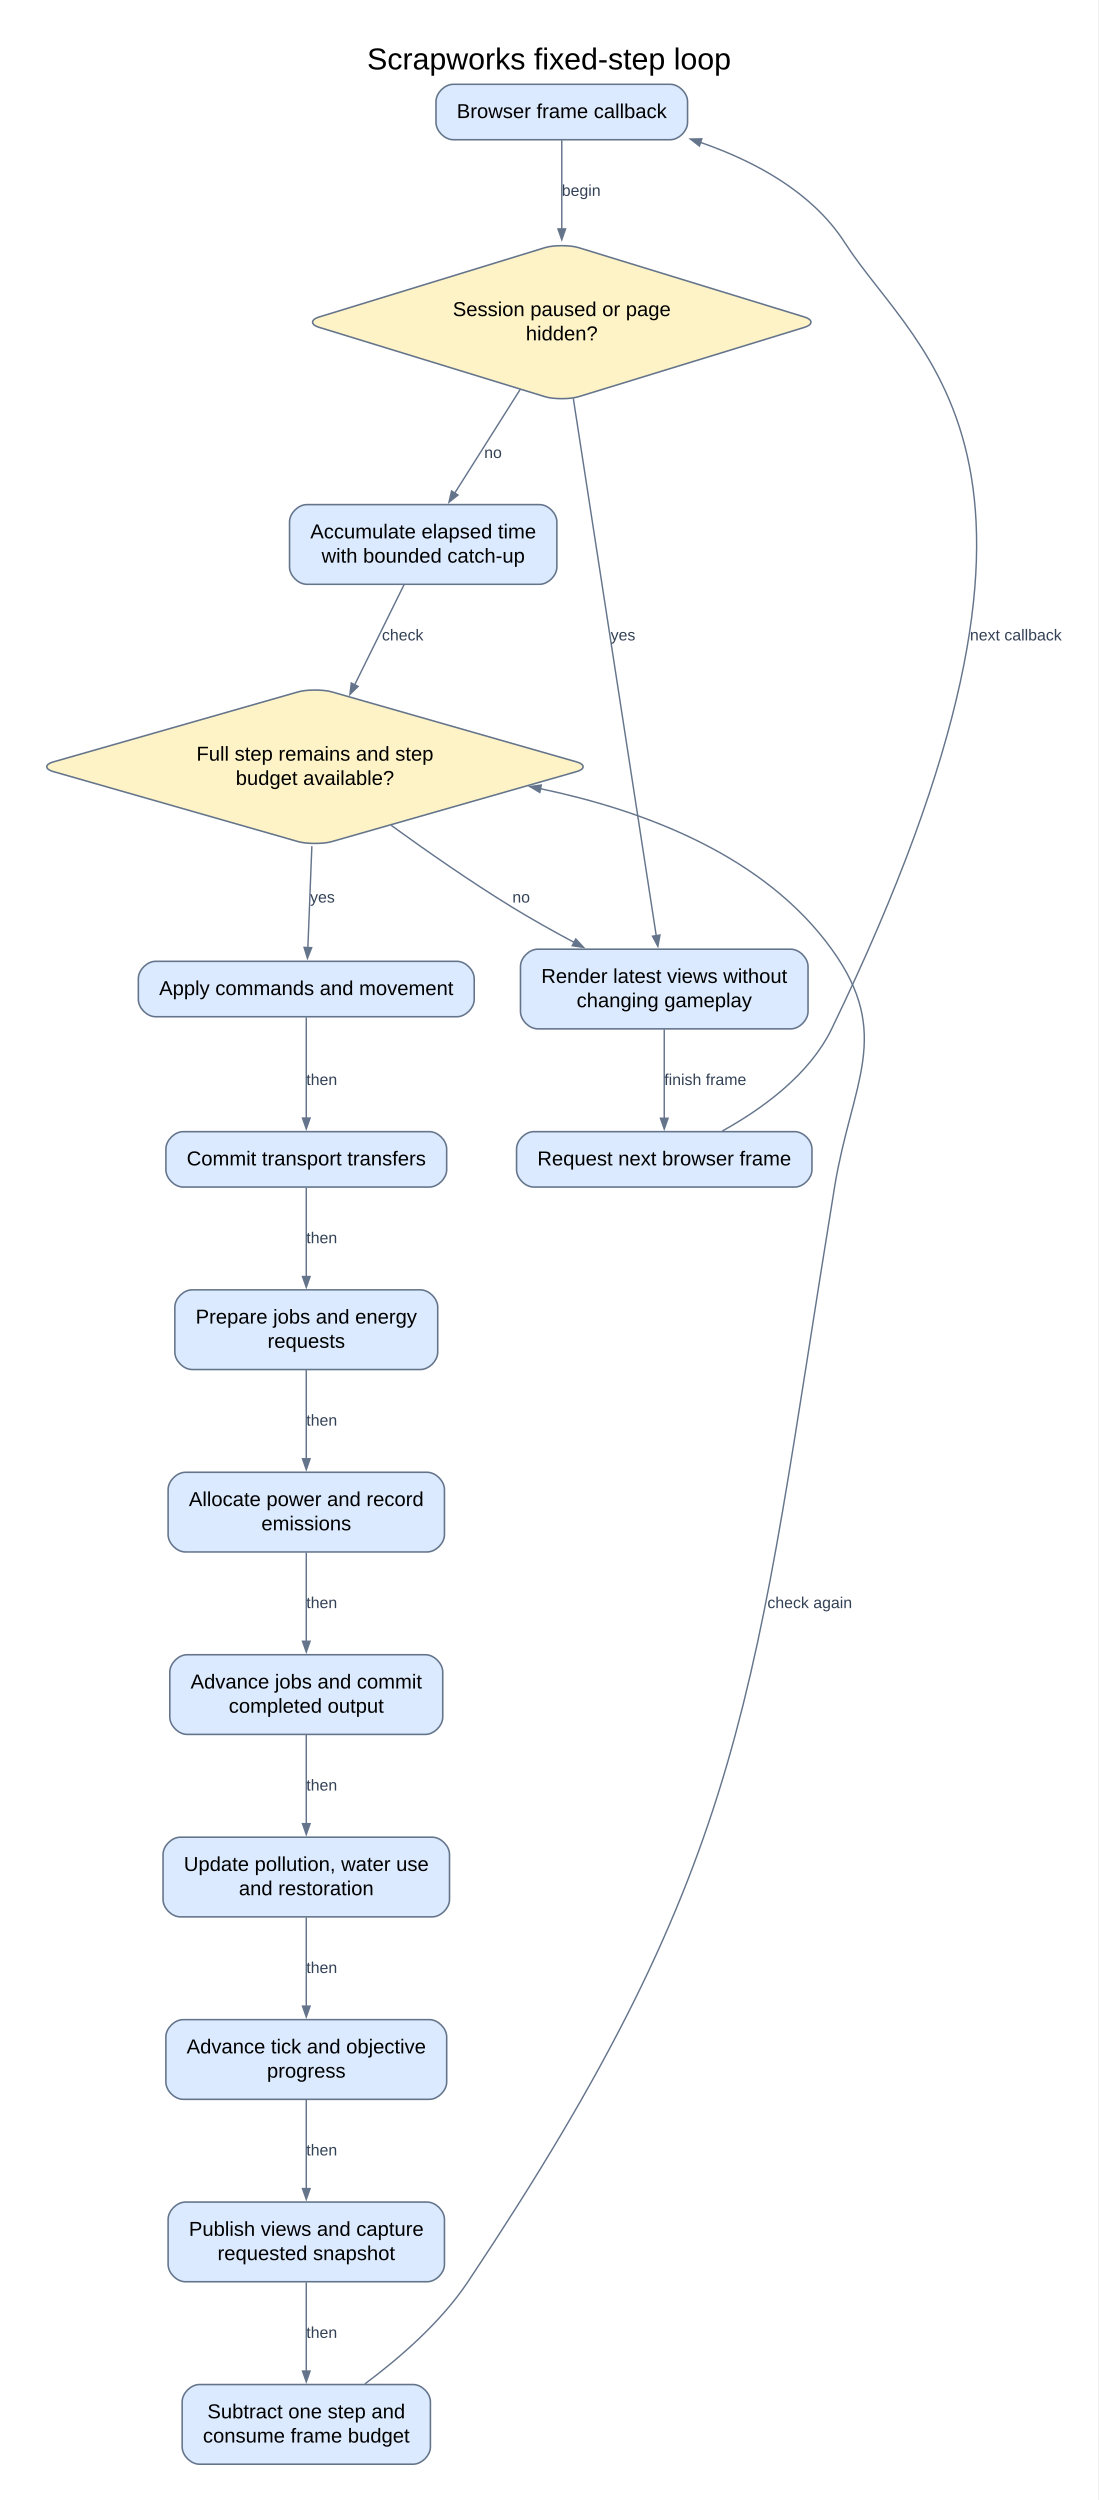
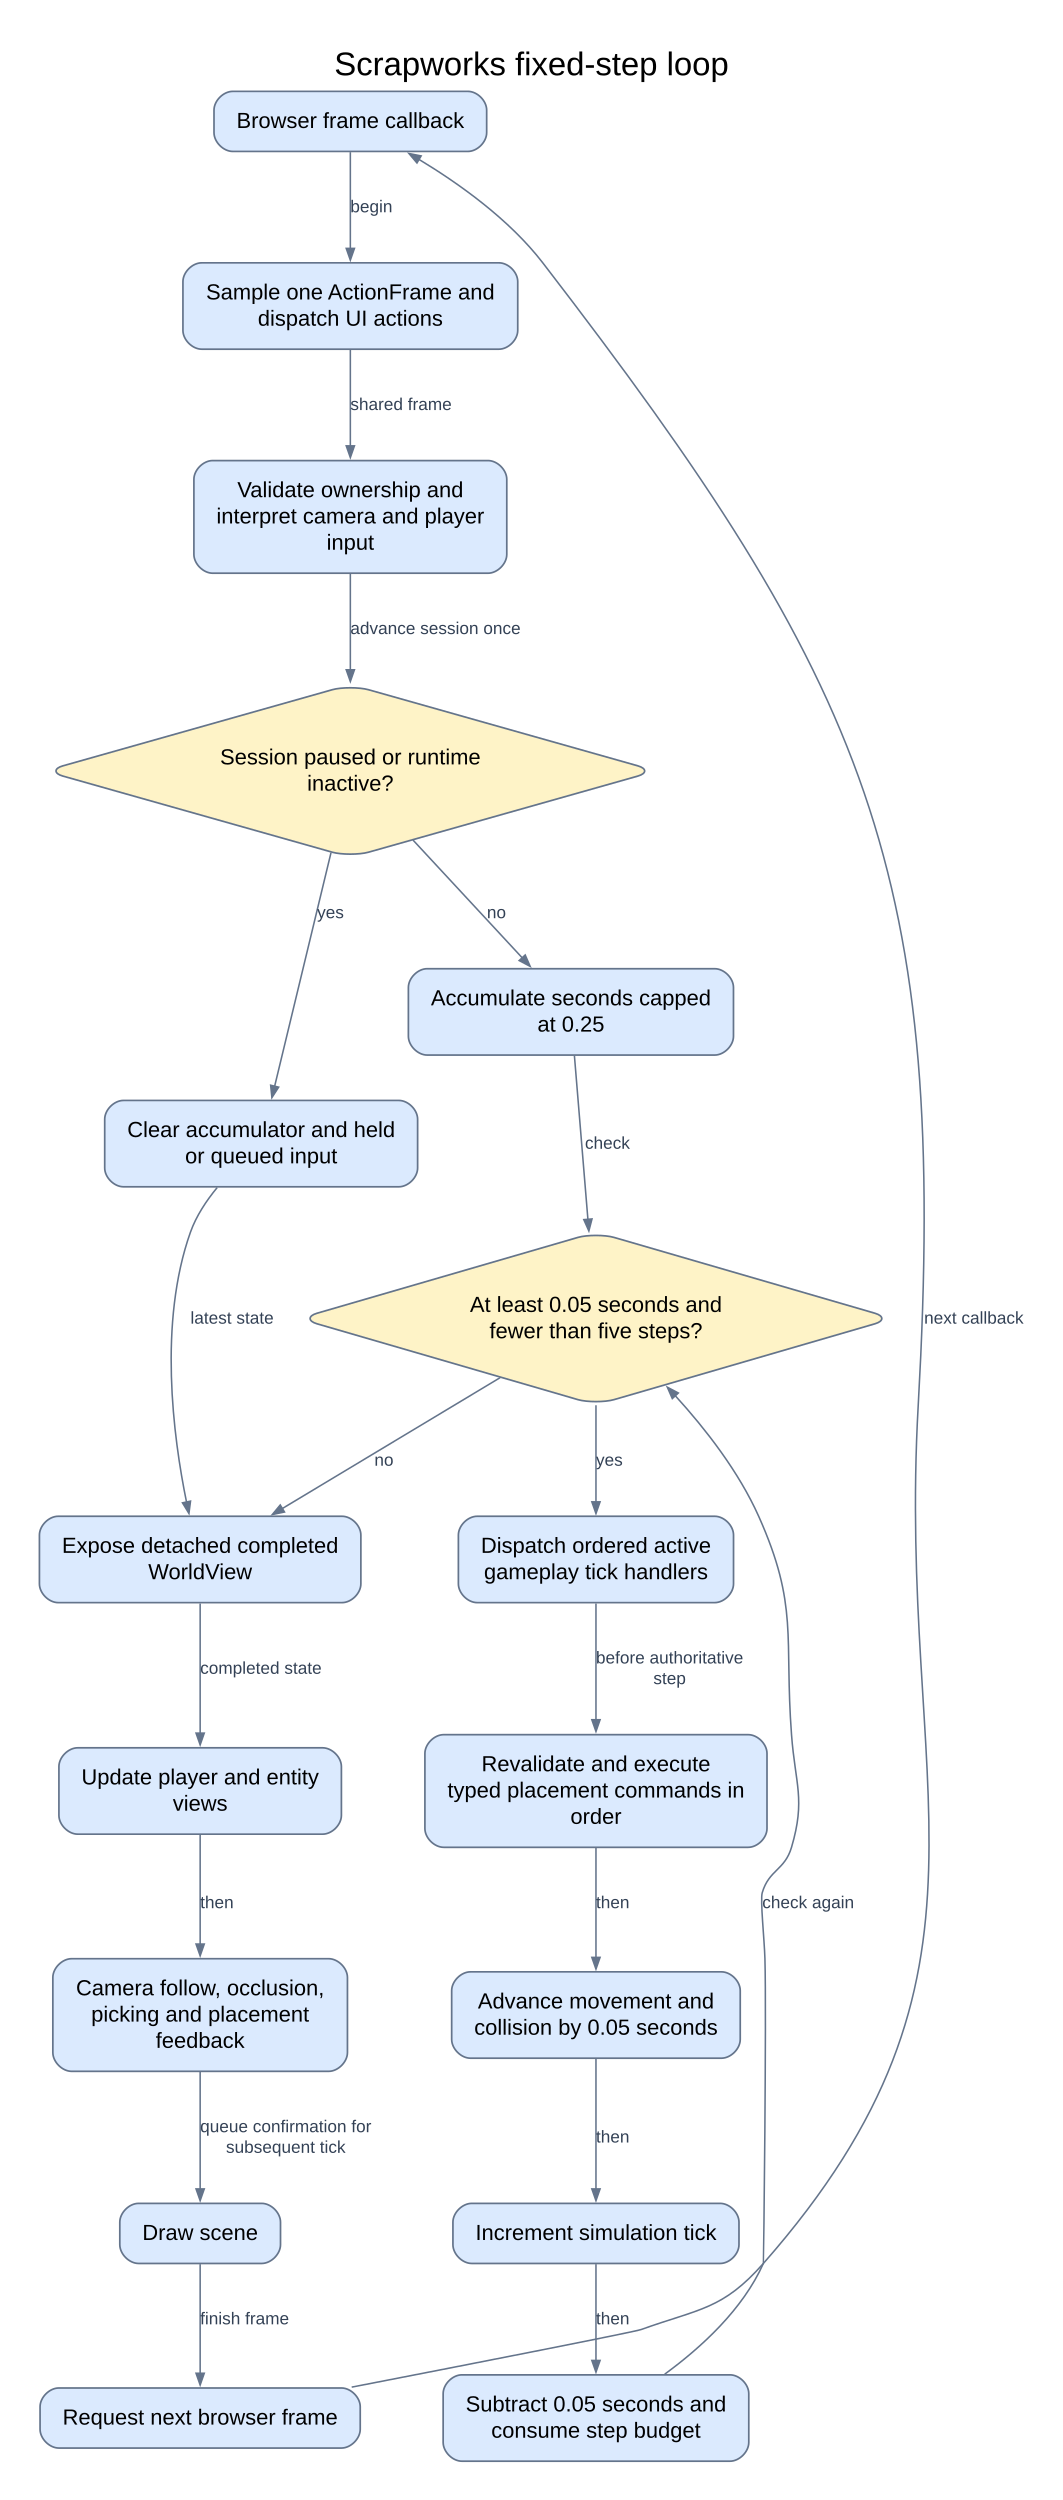
- <svg xmlns="http://www.w3.org/2000/svg" width="761pt" height="1732pt" viewBox="0.00 0.00 761.00 1732.00">
-   <g id="graph0" class="graph" transform="scale(1 1) rotate(0) translate(25.2 1707.2)">
-     <polygon fill="white" stroke="none" points="-25.2,25.2 -25.2,-1707.2 735.55,-1707.2 735.55,25.2 -25.2,25.2" />
-     <text xml:space="preserve" text-anchor="middle" x="355.18" y="-1659.1" font-family="Arial,sans-serif" font-size="21.00">Scrapworks fixed-step loop</text>
+ <svg xmlns="http://www.w3.org/2000/svg" width="679pt" height="1598pt" viewBox="0.00 0.00 679.00 1598.00">
+   <g id="graph0" class="graph" transform="scale(1 1) rotate(0) translate(25.2 1573.2)">
+     <polygon fill="white" stroke="none" points="-25.2,25.2 -25.2,-1573.2 654.27,-1573.2 654.27,25.2 -25.2,25.2" />
+     <text xml:space="preserve" text-anchor="middle" x="314.54" y="-1525.1" font-family="Arial,sans-serif" font-size="21.00">Scrapworks fixed-step loop</text>
    <g id="node1" class="node">
-       <path fill="#dbeafe" stroke="#64748b" stroke-width="1.1" d="M439.14,-1648.8C439.14,-1648.8 288.85,-1648.8 288.85,-1648.8 282.85,-1648.8 276.85,-1642.8 276.85,-1636.8 276.85,-1636.8 276.85,-1622.4 276.85,-1622.4 276.85,-1616.4 282.85,-1610.4 288.85,-1610.4 288.85,-1610.4 439.14,-1610.4 439.14,-1610.4 445.14,-1610.4 451.14,-1616.4 451.14,-1622.4 451.14,-1622.4 451.14,-1636.8 451.14,-1636.8 451.14,-1642.8 445.14,-1648.8 439.14,-1648.8" />
-       <text xml:space="preserve" text-anchor="middle" x="363.99" y="-1625.4" font-family="Arial,sans-serif" font-size="14.00">Browser frame callback</text>
+       <path fill="#dbeafe" stroke="#64748b" stroke-width="1.1" d="M273.88,-1514.8C273.88,-1514.8 123.59,-1514.8 123.59,-1514.8 117.59,-1514.8 111.59,-1508.8 111.59,-1502.8 111.59,-1502.8 111.59,-1488.4 111.59,-1488.4 111.59,-1482.4 117.59,-1476.4 123.59,-1476.4 123.59,-1476.4 273.88,-1476.4 273.88,-1476.4 279.88,-1476.4 285.88,-1482.4 285.88,-1488.4 285.88,-1488.4 285.88,-1502.8 285.88,-1502.8 285.88,-1508.8 279.88,-1514.8 273.88,-1514.8" />
+       <text xml:space="preserve" text-anchor="middle" x="198.74" y="-1491.4" font-family="Arial,sans-serif" font-size="14.00">Browser frame callback</text>
    </g>
    <g id="node2" class="node">
-       <path fill="#fef3c7" stroke="#64748b" stroke-width="1.1" d="M352.52,-1535.68C352.52,-1535.68 195.66,-1487.52 195.66,-1487.52 189.93,-1485.76 189.93,-1482.24 195.66,-1480.48 195.66,-1480.48 352.52,-1432.32 352.52,-1432.32 358.26,-1430.56 369.73,-1430.56 375.46,-1432.32 375.46,-1432.32 532.32,-1480.48 532.32,-1480.48 538.06,-1482.24 538.06,-1485.76 532.32,-1487.52 532.32,-1487.52 375.46,-1535.68 375.46,-1535.68 369.73,-1537.44 358.26,-1537.44 352.52,-1535.68" />
-       <text xml:space="preserve" text-anchor="middle" x="363.99" y="-1488.2" font-family="Arial,sans-serif" font-size="14.00">Session paused or page</text>
-       <text xml:space="preserve" text-anchor="middle" x="363.99" y="-1471.4" font-family="Arial,sans-serif" font-size="14.00">hidden?</text>
+       <path fill="#dbeafe" stroke="#64748b" stroke-width="1.1" d="M293.74,-1405.2C293.74,-1405.2 103.73,-1405.2 103.73,-1405.2 97.73,-1405.2 91.73,-1399.2 91.73,-1393.2 91.73,-1393.2 91.73,-1362 91.73,-1362 91.73,-1356 97.73,-1350 103.73,-1350 103.73,-1350 293.74,-1350 293.74,-1350 299.74,-1350 305.74,-1356 305.74,-1362 305.74,-1362 305.74,-1393.2 305.74,-1393.2 305.74,-1399.2 299.74,-1405.2 293.74,-1405.2" />
+       <text xml:space="preserve" text-anchor="middle" x="198.74" y="-1381.8" font-family="Arial,sans-serif" font-size="14.00">Sample one ActionFrame and</text>
+       <text xml:space="preserve" text-anchor="middle" x="198.74" y="-1365" font-family="Arial,sans-serif" font-size="14.00">dispatch UI actions</text>
    </g>
    <g id="edge1" class="edge">
-       <path fill="none" stroke="#64748b" d="M363.99,-1610.12C363.99,-1594.41 363.99,-1570.88 363.99,-1548.46" />
-       <polygon fill="#64748b" stroke="#64748b" points="366.62,-1548.62 363.99,-1541.12 361.37,-1548.62 366.62,-1548.62" />
-       <text xml:space="preserve" text-anchor="middle" x="377.45" y="-1571.5" font-family="Arial,sans-serif" font-size="11.00" fill="#334155">begin</text>
+       <path fill="none" stroke="#64748b" d="M198.74,-1475.96C198.74,-1459.41 198.74,-1434.77 198.74,-1414.41" />
+       <polygon fill="#64748b" stroke="#64748b" points="201.36,-1414.42 198.74,-1406.92 196.11,-1414.42 201.36,-1414.42" />
+       <text xml:space="preserve" text-anchor="middle" x="212.19" y="-1437.5" font-family="Arial,sans-serif" font-size="11.00" fill="#334155">begin</text>
    </g>
    <g id="node3" class="node">
-       <path fill="#dbeafe" stroke="#64748b" stroke-width="1.1" d="M348.6,-1357.6C348.6,-1357.6 187.39,-1357.6 187.39,-1357.6 181.39,-1357.6 175.39,-1351.6 175.39,-1345.6 175.39,-1345.6 175.39,-1314.4 175.39,-1314.4 175.39,-1308.4 181.39,-1302.4 187.39,-1302.4 187.39,-1302.4 348.6,-1302.4 348.6,-1302.4 354.6,-1302.4 360.6,-1308.4 360.6,-1314.4 360.6,-1314.4 360.6,-1345.6 360.6,-1345.6 360.6,-1351.6 354.6,-1357.6 348.6,-1357.6" />
-       <text xml:space="preserve" text-anchor="middle" x="267.99" y="-1334.2" font-family="Arial,sans-serif" font-size="14.00">Accumulate elapsed time</text>
-       <text xml:space="preserve" text-anchor="middle" x="267.99" y="-1317.4" font-family="Arial,sans-serif" font-size="14.00">with bounded catch-up</text>
+       <path fill="#dbeafe" stroke="#64748b" stroke-width="1.1" d="M286.74,-1278.8C286.74,-1278.8 110.74,-1278.8 110.74,-1278.8 104.74,-1278.8 98.74,-1272.8 98.74,-1266.8 98.74,-1266.8 98.74,-1218.8 98.74,-1218.8 98.74,-1212.8 104.74,-1206.8 110.74,-1206.8 110.74,-1206.8 286.74,-1206.8 286.74,-1206.8 292.74,-1206.8 298.74,-1212.8 298.74,-1218.8 298.74,-1218.8 298.74,-1266.8 298.74,-1266.8 298.74,-1272.8 292.74,-1278.8 286.74,-1278.8" />
+       <text xml:space="preserve" text-anchor="middle" x="198.74" y="-1255.4" font-family="Arial,sans-serif" font-size="14.00">Validate ownership and</text>
+       <text xml:space="preserve" text-anchor="middle" x="198.74" y="-1238.6" font-family="Arial,sans-serif" font-size="14.00">interpret camera and player</text>
+       <text xml:space="preserve" text-anchor="middle" x="198.74" y="-1221.8" font-family="Arial,sans-serif" font-size="14.00">input</text>
+     </g>
+     <g id="edge2" class="edge">
+       <path fill="none" stroke="#64748b" d="M198.74,-1349.73C198.74,-1332.03 198.74,-1308.45 198.74,-1288.03" />
+       <polygon fill="#64748b" stroke="#64748b" points="201.36,-1288.22 198.74,-1280.72 196.11,-1288.22 201.36,-1288.22" />
+       <text xml:space="preserve" text-anchor="middle" x="231.14" y="-1311.1" font-family="Arial,sans-serif" font-size="11.00" fill="#334155">shared frame</text>
+     </g>
+     <g id="node4" class="node">
+       <path fill="#fef3c7" stroke="#64748b" stroke-width="1.1" d="M187.19,-1132.34C187.19,-1132.34 14.95,-1083.66 14.95,-1083.66 9.17,-1082.03 9.17,-1078.77 14.95,-1077.14 14.95,-1077.14 187.19,-1028.46 187.19,-1028.46 192.96,-1026.83 204.51,-1026.83 210.29,-1028.46 210.29,-1028.46 382.53,-1077.14 382.53,-1077.14 388.3,-1078.77 388.3,-1082.03 382.53,-1083.66 382.53,-1083.66 210.29,-1132.34 210.29,-1132.34 204.51,-1133.97 192.96,-1133.97 187.19,-1132.34" />
+       <text xml:space="preserve" text-anchor="middle" x="198.74" y="-1084.6" font-family="Arial,sans-serif" font-size="14.00">Session paused or runtime</text>
+       <text xml:space="preserve" text-anchor="middle" x="198.74" y="-1067.8" font-family="Arial,sans-serif" font-size="14.00">inactive?</text>
    </g>
    <g id="edge3" class="edge">
-       <path fill="none" stroke="#64748b" d="M335.19,-1437.39C320.63,-1414.34 303.25,-1386.82 289.81,-1365.55" />
-       <polygon fill="#64748b" stroke="#64748b" points="292.08,-1364.23 285.86,-1359.29 287.65,-1367.03 292.08,-1364.23" />
-       <text xml:space="preserve" text-anchor="middle" x="316.36" y="-1389.9" font-family="Arial,sans-serif" font-size="11.00" fill="#334155">no</text>
+       <path fill="none" stroke="#64748b" d="M198.74,-1206.6C198.74,-1188.52 198.74,-1165.94 198.74,-1144.95" />
+       <polygon fill="#64748b" stroke="#64748b" points="201.36,-1145.08 198.74,-1137.58 196.11,-1145.08 201.36,-1145.08" />
+       <text xml:space="preserve" text-anchor="middle" x="253.16" y="-1167.9" font-family="Arial,sans-serif" font-size="11.00" fill="#334155">advance session once</text>
+     </g>
+     <g id="node5" class="node">
+       <path fill="#dbeafe" stroke="#64748b" stroke-width="1.1" d="M229.74,-869.8C229.74,-869.8 53.73,-869.8 53.73,-869.8 47.73,-869.8 41.73,-863.8 41.73,-857.8 41.73,-857.8 41.73,-826.6 41.73,-826.6 41.73,-820.6 47.73,-814.6 53.73,-814.6 53.73,-814.6 229.74,-814.6 229.74,-814.6 235.74,-814.6 241.74,-820.6 241.74,-826.6 241.74,-826.6 241.74,-857.8 241.74,-857.8 241.74,-863.8 235.74,-869.8 229.74,-869.8" />
+       <text xml:space="preserve" text-anchor="middle" x="141.74" y="-846.4" font-family="Arial,sans-serif" font-size="14.00">Clear accumulator and held</text>
+       <text xml:space="preserve" text-anchor="middle" x="141.74" y="-829.6" font-family="Arial,sans-serif" font-size="14.00">or queued input</text>
+     </g>
+     <g id="edge4" class="edge">
+       <path fill="none" stroke="#64748b" d="M186.37,-1028.15C175.47,-982.99 159.88,-918.39 150.31,-878.7" />
+       <polygon fill="#64748b" stroke="#64748b" points="152.91,-878.29 148.6,-871.62 147.8,-879.53 152.91,-878.29" />
+       <text xml:space="preserve" text-anchor="middle" x="186.05" y="-986.3" font-family="Arial,sans-serif" font-size="11.00" fill="#334155">yes</text>
+     </g>
+     <g id="node6" class="node">
+       <path fill="#dbeafe" stroke="#64748b" stroke-width="1.1" d="M431.64,-954C431.64,-954 247.84,-954 247.84,-954 241.84,-954 235.84,-948 235.84,-942 235.84,-942 235.84,-910.8 235.84,-910.8 235.84,-904.8 241.84,-898.8 247.84,-898.8 247.84,-898.8 431.64,-898.8 431.64,-898.8 437.64,-898.8 443.64,-904.8 443.64,-910.8 443.64,-910.8 443.64,-942 443.64,-942 443.64,-948 437.64,-954 431.64,-954" />
+       <text xml:space="preserve" text-anchor="middle" x="339.74" y="-930.6" font-family="Arial,sans-serif" font-size="14.00">Accumulate seconds capped</text>
+       <text xml:space="preserve" text-anchor="middle" x="339.74" y="-913.8" font-family="Arial,sans-serif" font-size="14.00">at 0.25</text>
+     </g>
+     <g id="edge6" class="edge">
+       <path fill="none" stroke="#64748b" d="M238.77,-1036.25C261,-1012.28 288.23,-982.92 308.81,-960.74" />
+       <polygon fill="#64748b" stroke="#64748b" points="310.5,-962.78 313.67,-955.5 306.65,-959.21 310.5,-962.78" />
+       <text xml:space="preserve" text-anchor="middle" x="292.13" y="-986.3" font-family="Arial,sans-serif" font-size="11.00" fill="#334155">no</text>
+     </g>
+     <g id="node13" class="node">
+       <path fill="#dbeafe" stroke="#64748b" stroke-width="1.1" d="M193.47,-604C193.47,-604 12,-604 12,-604 6,-604 0,-598 0,-592 0,-592 0,-560.8 0,-560.8 0,-554.8 6,-548.8 12,-548.8 12,-548.8 193.47,-548.8 193.47,-548.8 199.47,-548.8 205.47,-554.8 205.47,-560.8 205.47,-560.8 205.47,-592 205.47,-592 205.47,-598 199.47,-604 193.47,-604" />
+       <text xml:space="preserve" text-anchor="middle" x="102.74" y="-580.6" font-family="Arial,sans-serif" font-size="14.00">Expose detached completed</text>
+       <text xml:space="preserve" text-anchor="middle" x="102.74" y="-563.8" font-family="Arial,sans-serif" font-size="14.00">WorldView</text>
+     </g>
+     <g id="edge5" class="edge">
+       <path fill="none" stroke="#64748b" d="M113.63,-814.12C106.69,-805.71 100.21,-795.92 96.54,-785.6 76.03,-727.86 85.39,-655.34 94.06,-612.9" />
+       <polygon fill="#64748b" stroke="#64748b" points="96.58,-613.68 95.57,-605.8 91.44,-612.59 96.58,-613.68" />
+       <text xml:space="preserve" text-anchor="middle" x="123.14" y="-727.1" font-family="Arial,sans-serif" font-size="11.00" fill="#334155">latest state</text>
+     </g>
+     <g id="node7" class="node">
+       <path fill="#fef3c7" stroke="#64748b" stroke-width="1.1" d="M344.21,-782.25C344.21,-782.25 177.35,-733.75 177.35,-733.75 171.59,-732.07 171.59,-728.73 177.35,-727.05 177.35,-727.05 344.21,-678.55 344.21,-678.55 349.98,-676.87 361.5,-676.87 367.26,-678.55 367.26,-678.55 534.12,-727.05 534.12,-727.05 539.89,-728.73 539.89,-732.07 534.12,-733.75 534.12,-733.75 367.26,-782.25 367.26,-782.25 361.5,-783.93 349.98,-783.93 344.21,-782.25" />
+       <text xml:space="preserve" text-anchor="middle" x="355.74" y="-734.6" font-family="Arial,sans-serif" font-size="14.00">At least 0.05 seconds and</text>
+       <text xml:space="preserve" text-anchor="middle" x="355.74" y="-717.8" font-family="Arial,sans-serif" font-size="14.00">fewer than five steps?</text>
+     </g>
+     <g id="edge7" class="edge">
+       <path fill="none" stroke="#64748b" d="M341.96,-898.43C344.19,-871.45 347.69,-829.02 350.6,-793.67" />
+       <polygon fill="#64748b" stroke="#64748b" points="353.2,-794.05 351.2,-786.36 347.97,-793.62 353.2,-794.05" />
+       <text xml:space="preserve" text-anchor="middle" x="363.06" y="-838.9" font-family="Arial,sans-serif" font-size="11.00" fill="#334155">check</text>
+     </g>
+     <g id="node8" class="node">
+       <path fill="#dbeafe" stroke="#64748b" stroke-width="1.1" d="M431.67,-604C431.67,-604 279.8,-604 279.8,-604 273.8,-604 267.8,-598 267.8,-592 267.8,-592 267.8,-560.8 267.8,-560.8 267.8,-554.8 273.8,-548.8 279.8,-548.8 279.8,-548.8 431.67,-548.8 431.67,-548.8 437.67,-548.8 443.67,-554.8 443.67,-560.8 443.67,-560.8 443.67,-592 443.67,-592 443.67,-598 437.67,-604 431.67,-604" />
+       <text xml:space="preserve" text-anchor="middle" x="355.74" y="-580.6" font-family="Arial,sans-serif" font-size="14.00">Dispatch ordered active</text>
+       <text xml:space="preserve" text-anchor="middle" x="355.74" y="-563.8" font-family="Arial,sans-serif" font-size="14.00">gameplay tick handlers</text>
+     </g>
+     <g id="edge8" class="edge">
+       <path fill="none" stroke="#64748b" d="M355.74,-674.95C355.74,-654.4 355.74,-631.56 355.74,-613.15" />
+       <polygon fill="#64748b" stroke="#64748b" points="358.36,-613.24 355.74,-605.74 353.11,-613.24 358.36,-613.24" />
+       <text xml:space="preserve" text-anchor="middle" x="364.3" y="-636.3" font-family="Arial,sans-serif" font-size="11.00" fill="#334155">yes</text>
+     </g>
+     <g id="edge14" class="edge">
+       <path fill="none" stroke="#64748b" d="M294.49,-692.61C251.9,-667.02 195.72,-633.26 155.19,-608.91" />
+       <polygon fill="#64748b" stroke="#64748b" points="156.64,-606.72 148.86,-605.11 153.93,-611.22 156.64,-606.72" />
+       <text xml:space="preserve" text-anchor="middle" x="220.21" y="-636.3" font-family="Arial,sans-serif" font-size="11.00" fill="#334155">no</text>
+     </g>
+     <g id="node9" class="node">
+       <path fill="#dbeafe" stroke="#64748b" stroke-width="1.1" d="M453.07,-464.4C453.07,-464.4 258.4,-464.4 258.4,-464.4 252.4,-464.4 246.4,-458.4 246.4,-452.4 246.4,-452.4 246.4,-404.4 246.4,-404.4 246.4,-398.4 252.4,-392.4 258.4,-392.4 258.4,-392.4 453.07,-392.4 453.07,-392.4 459.07,-392.4 465.07,-398.4 465.07,-404.4 465.07,-404.4 465.07,-452.4 465.07,-452.4 465.07,-458.4 459.07,-464.4 453.07,-464.4" />
+       <text xml:space="preserve" text-anchor="middle" x="355.74" y="-441" font-family="Arial,sans-serif" font-size="14.00">Revalidate and execute</text>
+       <text xml:space="preserve" text-anchor="middle" x="355.74" y="-424.2" font-family="Arial,sans-serif" font-size="14.00">typed placement commands in</text>
+       <text xml:space="preserve" text-anchor="middle" x="355.74" y="-407.4" font-family="Arial,sans-serif" font-size="14.00">order</text>
+     </g>
+     <g id="edge9" class="edge">
+       <path fill="none" stroke="#64748b" d="M355.74,-548.28C355.74,-527.35 355.74,-497.95 355.74,-473.63" />
+       <polygon fill="#64748b" stroke="#64748b" points="358.36,-473.94 355.74,-466.44 353.11,-473.94 358.36,-473.94" />
+       <text xml:space="preserve" text-anchor="middle" x="402.82" y="-509.9" font-family="Arial,sans-serif" font-size="11.00" fill="#334155">before authoritative</text>
+       <text xml:space="preserve" text-anchor="middle" x="402.82" y="-496.7" font-family="Arial,sans-serif" font-size="11.00" fill="#334155">step</text>
+     </g>
+     <g id="node10" class="node">
+       <path fill="#dbeafe" stroke="#64748b" stroke-width="1.1" d="M435.96,-312.8C435.96,-312.8 275.51,-312.8 275.51,-312.8 269.51,-312.8 263.51,-306.8 263.51,-300.8 263.51,-300.8 263.51,-269.6 263.51,-269.6 263.51,-263.6 269.51,-257.6 275.51,-257.6 275.51,-257.6 435.96,-257.6 435.96,-257.6 441.96,-257.6 447.96,-263.6 447.96,-269.6 447.96,-269.6 447.96,-300.8 447.96,-300.8 447.96,-306.8 441.96,-312.8 435.96,-312.8" />
+       <text xml:space="preserve" text-anchor="middle" x="355.74" y="-289.4" font-family="Arial,sans-serif" font-size="14.00">Advance movement and</text>
+       <text xml:space="preserve" text-anchor="middle" x="355.74" y="-272.6" font-family="Arial,sans-serif" font-size="14.00">collision by 0.05 seconds</text>
+     </g>
+     <g id="edge10" class="edge">
+       <path fill="none" stroke="#64748b" d="M355.74,-392.13C355.74,-370.69 355.74,-343.39 355.74,-321.87" />
+       <polygon fill="#64748b" stroke="#64748b" points="358.36,-322.06 355.74,-314.56 353.11,-322.06 358.36,-322.06" />
+       <text xml:space="preserve" text-anchor="middle" x="366.44" y="-353.5" font-family="Arial,sans-serif" font-size="11.00" fill="#334155">then</text>
+     </g>
+     <g id="node11" class="node">
+       <path fill="#dbeafe" stroke="#64748b" stroke-width="1.1" d="M435.16,-164.8C435.16,-164.8 276.31,-164.8 276.31,-164.8 270.31,-164.8 264.31,-158.8 264.31,-152.8 264.31,-152.8 264.31,-138.4 264.31,-138.4 264.31,-132.4 270.31,-126.4 276.31,-126.4 276.31,-126.4 435.16,-126.4 435.16,-126.4 441.16,-126.4 447.16,-132.4 447.16,-138.4 447.16,-138.4 447.16,-152.8 447.16,-152.8 447.16,-158.8 441.16,-164.8 435.16,-164.8" />
+       <text xml:space="preserve" text-anchor="middle" x="355.74" y="-141.4" font-family="Arial,sans-serif" font-size="14.00">Increment simulation tick</text>
+     </g>
+     <g id="edge11" class="edge">
+       <path fill="none" stroke="#64748b" d="M355.74,-257.34C355.74,-233.21 355.74,-197.94 355.74,-173.72" />
+       <polygon fill="#64748b" stroke="#64748b" points="358.36,-174.04 355.74,-166.54 353.11,-174.04 358.36,-174.04" />
+       <text xml:space="preserve" text-anchor="middle" x="366.44" y="-203.7" font-family="Arial,sans-serif" font-size="11.00" fill="#334155">then</text>
+     </g>
+     <g id="node12" class="node">
+       <path fill="#dbeafe" stroke="#64748b" stroke-width="1.1" d="M441.42,-55.2C441.42,-55.2 270.06,-55.2 270.06,-55.2 264.06,-55.2 258.06,-49.2 258.06,-43.2 258.06,-43.2 258.06,-12 258.06,-12 258.06,-6 264.06,0 270.06,0 270.06,0 441.42,0 441.42,0 447.42,0 453.42,-6 453.42,-12 453.42,-12 453.42,-43.2 453.42,-43.2 453.42,-49.2 447.42,-55.2 441.42,-55.2" />
+       <text xml:space="preserve" text-anchor="middle" x="355.74" y="-31.8" font-family="Arial,sans-serif" font-size="14.00">Subtract 0.05 seconds and</text>
+       <text xml:space="preserve" text-anchor="middle" x="355.74" y="-15" font-family="Arial,sans-serif" font-size="14.00">consume step budget</text>
+     </g>
+     <g id="edge12" class="edge">
+       <path fill="none" stroke="#64748b" d="M355.74,-125.96C355.74,-109.41 355.74,-84.77 355.74,-64.41" />
+       <polygon fill="#64748b" stroke="#64748b" points="358.36,-64.42 355.74,-56.92 353.11,-64.42 358.36,-64.42" />
+       <text xml:space="preserve" text-anchor="middle" x="366.44" y="-87.5" font-family="Arial,sans-serif" font-size="11.00" fill="#334155">then</text>
+     </g>
+     <g id="edge13" class="edge">
+       <path fill="none" stroke="#64748b" d="M399.68,-55.63C423.08,-72.72 449.68,-97.09 462.74,-126.4 462.93,-126.82 464.78,-285.63 463.74,-321.2 463.37,-333.69 460.67,-358.79 462.03,-363.4 466.36,-378.11 476.4,-377.69 480.74,-392.4 489.78,-423.1 483.12,-432.49 480.74,-464.4 476.06,-526.97 485.37,-546.73 459.74,-604 447.07,-632.31 426.17,-659.37 406.42,-681.07" />
+       <polygon fill="#64748b" stroke="#64748b" points="404.54,-679.23 401.36,-686.51 408.39,-682.8 404.54,-679.23" />
+       <text xml:space="preserve" text-anchor="middle" x="491.38" y="-353.5" font-family="Arial,sans-serif" font-size="11.00" fill="#334155">check again</text>
    </g>
    <g id="node14" class="node">
-       <path fill="#dbeafe" stroke="#64748b" stroke-width="1.1" d="M522.6,-1049.6C522.6,-1049.6 347.39,-1049.6 347.39,-1049.6 341.39,-1049.6 335.39,-1043.6 335.39,-1037.6 335.39,-1037.6 335.39,-1006.4 335.39,-1006.4 335.39,-1000.4 341.39,-994.4 347.39,-994.4 347.39,-994.4 522.6,-994.4 522.6,-994.4 528.6,-994.4 534.6,-1000.4 534.6,-1006.4 534.6,-1006.4 534.6,-1037.6 534.6,-1037.6 534.6,-1043.6 528.6,-1049.6 522.6,-1049.6" />
-       <text xml:space="preserve" text-anchor="middle" x="434.99" y="-1026.2" font-family="Arial,sans-serif" font-size="14.00">Render latest views without</text>
-       <text xml:space="preserve" text-anchor="middle" x="434.99" y="-1009.4" font-family="Arial,sans-serif" font-size="14.00">changing gameplay</text>
-     </g>
-     <g id="edge2" class="edge">
-       <path fill="none" stroke="#64748b" d="M372,-1431.13C386.54,-1336.9 416.95,-1139.88 429.45,-1058.92" />
-       <polygon fill="#64748b" stroke="#64748b" points="432.03,-1059.39 430.58,-1051.58 426.84,-1058.59 432.03,-1059.39" />
-       <text xml:space="preserve" text-anchor="middle" x="406.41" y="-1263.5" font-family="Arial,sans-serif" font-size="11.00" fill="#334155">yes</text>
-     </g>
-     <g id="node4" class="node">
-       <path fill="#fef3c7" stroke="#64748b" stroke-width="1.1" d="M181.46,-1227.9C181.46,-1227.9 11.54,-1179.3 11.54,-1179.3 5.77,-1177.65 5.77,-1174.35 11.54,-1172.7 11.54,-1172.7 181.46,-1124.1 181.46,-1124.1 187.22,-1122.45 198.76,-1122.45 204.53,-1124.1 204.53,-1124.1 374.45,-1172.7 374.45,-1172.7 380.22,-1174.35 380.22,-1177.65 374.45,-1179.3 374.45,-1179.3 204.53,-1227.9 204.53,-1227.9 198.76,-1229.55 187.22,-1229.55 181.46,-1227.9" />
-       <text xml:space="preserve" text-anchor="middle" x="192.99" y="-1180.2" font-family="Arial,sans-serif" font-size="14.00">Full step remains and step</text>
-       <text xml:space="preserve" text-anchor="middle" x="192.99" y="-1163.4" font-family="Arial,sans-serif" font-size="14.00">budget available?</text>
-     </g>
-     <g id="edge4" class="edge">
-       <path fill="none" stroke="#64748b" d="M254.76,-1302.18C245.27,-1282.96 232.16,-1256.38 220.46,-1232.66" />
-       <polygon fill="#64748b" stroke="#64748b" points="222.89,-1231.67 217.22,-1226.1 218.18,-1233.99 222.89,-1231.67" />
-       <text xml:space="preserve" text-anchor="middle" x="253.78" y="-1263.5" font-family="Arial,sans-serif" font-size="11.00" fill="#334155">check</text>
-     </g>
-     <g id="node5" class="node">
-       <path fill="#dbeafe" stroke="#64748b" stroke-width="1.1" d="M291.33,-1041.2C291.33,-1041.2 82.65,-1041.2 82.65,-1041.2 76.65,-1041.2 70.65,-1035.2 70.65,-1029.2 70.65,-1029.2 70.65,-1014.8 70.65,-1014.8 70.65,-1008.8 76.65,-1002.8 82.65,-1002.8 82.65,-1002.8 291.33,-1002.8 291.33,-1002.8 297.33,-1002.8 303.33,-1008.8 303.33,-1014.8 303.33,-1014.8 303.33,-1029.2 303.33,-1029.2 303.33,-1035.2 297.33,-1041.2 291.33,-1041.2" />
-       <text xml:space="preserve" text-anchor="middle" x="186.99" y="-1017.8" font-family="Arial,sans-serif" font-size="14.00">Apply commands and movement</text>
-     </g>
-     <g id="edge5" class="edge">
-       <path fill="none" stroke="#64748b" d="M190.86,-1120.98C189.92,-1097.22 188.86,-1070.33 188.09,-1050.73" />
-       <polygon fill="#64748b" stroke="#64748b" points="190.71,-1050.65 187.79,-1043.26 185.47,-1050.86 190.71,-1050.65" />
-       <text xml:space="preserve" text-anchor="middle" x="198.19" y="-1081.9" font-family="Arial,sans-serif" font-size="11.00" fill="#334155">yes</text>
+       <path fill="#dbeafe" stroke="#64748b" stroke-width="1.1" d="M181.02,-456C181.02,-456 24.46,-456 24.46,-456 18.46,-456 12.46,-450 12.46,-444 12.46,-444 12.46,-412.8 12.46,-412.8 12.46,-406.8 18.46,-400.8 24.46,-400.8 24.46,-400.8 181.02,-400.8 181.02,-400.8 187.02,-400.8 193.02,-406.8 193.02,-412.8 193.02,-412.8 193.02,-444 193.02,-444 193.02,-450 187.02,-456 181.02,-456" />
+       <text xml:space="preserve" text-anchor="middle" x="102.74" y="-432.6" font-family="Arial,sans-serif" font-size="14.00">Update player and entity</text>
+       <text xml:space="preserve" text-anchor="middle" x="102.74" y="-415.8" font-family="Arial,sans-serif" font-size="14.00">views</text>
    </g>
    <g id="edge15" class="edge">
-       <path fill="none" stroke="#64748b" d="M245.84,-1135.37C270.79,-1117.29 301.28,-1096.06 329.76,-1078.6 343.36,-1070.26 358.32,-1061.9 372.6,-1054.28" />
-       <polygon fill="#64748b" stroke="#64748b" points="373.7,-1056.66 379.11,-1050.83 371.25,-1052.02 373.7,-1056.66" />
-       <text xml:space="preserve" text-anchor="middle" x="335.87" y="-1081.9" font-family="Arial,sans-serif" font-size="11.00" fill="#334155">no</text>
-     </g>
-     <g id="node6" class="node">
-       <path fill="#dbeafe" stroke="#64748b" stroke-width="1.1" d="M272.25,-923.2C272.25,-923.2 101.74,-923.2 101.74,-923.2 95.74,-923.2 89.74,-917.2 89.74,-911.2 89.74,-911.2 89.74,-896.8 89.74,-896.8 89.74,-890.8 95.74,-884.8 101.74,-884.8 101.74,-884.8 272.25,-884.8 272.25,-884.8 278.25,-884.8 284.25,-890.8 284.25,-896.8 284.25,-896.8 284.25,-911.2 284.25,-911.2 284.25,-917.2 278.25,-923.2 272.25,-923.2" />
-       <text xml:space="preserve" text-anchor="middle" x="186.99" y="-899.8" font-family="Arial,sans-serif" font-size="14.00">Commit transport transfers</text>
-     </g>
-     <g id="edge6" class="edge">
-       <path fill="none" stroke="#64748b" d="M186.99,-1002.36C186.99,-983.51 186.99,-954.14 186.99,-932.59" />
-       <polygon fill="#64748b" stroke="#64748b" points="189.62,-932.6 186.99,-925.1 184.37,-932.6 189.62,-932.6" />
-       <text xml:space="preserve" text-anchor="middle" x="197.7" y="-955.5" font-family="Arial,sans-serif" font-size="11.00" fill="#334155">then</text>
-     </g>
-     <g id="node7" class="node">
-       <path fill="#dbeafe" stroke="#64748b" stroke-width="1.1" d="M266.05,-813.6C266.05,-813.6 107.93,-813.6 107.93,-813.6 101.93,-813.6 95.93,-807.6 95.93,-801.6 95.93,-801.6 95.93,-770.4 95.93,-770.4 95.93,-764.4 101.93,-758.4 107.93,-758.4 107.93,-758.4 266.05,-758.4 266.05,-758.4 272.05,-758.4 278.05,-764.4 278.05,-770.4 278.05,-770.4 278.05,-801.6 278.05,-801.6 278.05,-807.6 272.05,-813.6 266.05,-813.6" />
-       <text xml:space="preserve" text-anchor="middle" x="186.99" y="-790.2" font-family="Arial,sans-serif" font-size="14.00">Prepare jobs and energy</text>
-       <text xml:space="preserve" text-anchor="middle" x="186.99" y="-773.4" font-family="Arial,sans-serif" font-size="14.00">requests</text>
-     </g>
-     <g id="edge7" class="edge">
-       <path fill="none" stroke="#64748b" d="M186.99,-884.36C186.99,-867.81 186.99,-843.17 186.99,-822.81" />
-       <polygon fill="#64748b" stroke="#64748b" points="189.62,-822.82 186.99,-815.32 184.37,-822.82 189.62,-822.82" />
-       <text xml:space="preserve" text-anchor="middle" x="197.7" y="-845.9" font-family="Arial,sans-serif" font-size="11.00" fill="#334155">then</text>
-     </g>
-     <g id="node8" class="node">
-       <path fill="#dbeafe" stroke="#64748b" stroke-width="1.1" d="M270.72,-687.2C270.72,-687.2 103.27,-687.2 103.27,-687.2 97.27,-687.2 91.27,-681.2 91.27,-675.2 91.27,-675.2 91.27,-644 91.27,-644 91.27,-638 97.27,-632 103.27,-632 103.27,-632 270.72,-632 270.72,-632 276.72,-632 282.72,-638 282.72,-644 282.72,-644 282.72,-675.2 282.72,-675.2 282.72,-681.2 276.72,-687.2 270.72,-687.2" />
-       <text xml:space="preserve" text-anchor="middle" x="186.99" y="-663.8" font-family="Arial,sans-serif" font-size="14.00">Allocate power and record</text>
-       <text xml:space="preserve" text-anchor="middle" x="186.99" y="-647" font-family="Arial,sans-serif" font-size="14.00">emissions</text>
-     </g>
-     <g id="edge8" class="edge">
-       <path fill="none" stroke="#64748b" d="M186.99,-758.01C186.99,-739.99 186.99,-716.11 186.99,-696.5" />
-       <polygon fill="#64748b" stroke="#64748b" points="189.62,-696.55 186.99,-689.05 184.37,-696.55 189.62,-696.55" />
-       <text xml:space="preserve" text-anchor="middle" x="197.7" y="-719.5" font-family="Arial,sans-serif" font-size="11.00" fill="#334155">then</text>
-     </g>
-     <g id="node9" class="node">
-       <path fill="#dbeafe" stroke="#64748b" stroke-width="1.1" d="M269.54,-560.8C269.54,-560.8 104.44,-560.8 104.44,-560.8 98.44,-560.8 92.44,-554.8 92.44,-548.8 92.44,-548.8 92.44,-517.6 92.44,-517.6 92.44,-511.6 98.44,-505.6 104.44,-505.6 104.44,-505.6 269.54,-505.6 269.54,-505.6 275.54,-505.6 281.54,-511.6 281.54,-517.6 281.54,-517.6 281.54,-548.8 281.54,-548.8 281.54,-554.8 275.54,-560.8 269.54,-560.8" />
-       <text xml:space="preserve" text-anchor="middle" x="186.99" y="-537.4" font-family="Arial,sans-serif" font-size="14.00">Advance jobs and commit</text>
-       <text xml:space="preserve" text-anchor="middle" x="186.99" y="-520.6" font-family="Arial,sans-serif" font-size="14.00">completed output</text>
-     </g>
-     <g id="edge9" class="edge">
-       <path fill="none" stroke="#64748b" d="M186.99,-631.61C186.99,-613.59 186.99,-589.71 186.99,-570.1" />
-       <polygon fill="#64748b" stroke="#64748b" points="189.62,-570.15 186.99,-562.65 184.37,-570.15 189.62,-570.15" />
-       <text xml:space="preserve" text-anchor="middle" x="197.7" y="-593.1" font-family="Arial,sans-serif" font-size="11.00" fill="#334155">then</text>
-     </g>
-     <g id="node10" class="node">
-       <path fill="#dbeafe" stroke="#64748b" stroke-width="1.1" d="M274.22,-434.4C274.22,-434.4 99.76,-434.4 99.76,-434.4 93.76,-434.4 87.76,-428.4 87.76,-422.4 87.76,-422.4 87.76,-391.2 87.76,-391.2 87.76,-385.2 93.76,-379.2 99.76,-379.2 99.76,-379.2 274.22,-379.2 274.22,-379.2 280.22,-379.2 286.22,-385.2 286.22,-391.2 286.22,-391.2 286.22,-422.4 286.22,-422.4 286.22,-428.4 280.22,-434.4 274.22,-434.4" />
-       <text xml:space="preserve" text-anchor="middle" x="186.99" y="-411" font-family="Arial,sans-serif" font-size="14.00">Update pollution, water use</text>
-       <text xml:space="preserve" text-anchor="middle" x="186.99" y="-394.2" font-family="Arial,sans-serif" font-size="14.00">and restoration</text>
-     </g>
-     <g id="edge10" class="edge">
-       <path fill="none" stroke="#64748b" d="M186.99,-505.21C186.99,-487.19 186.99,-463.31 186.99,-443.7" />
-       <polygon fill="#64748b" stroke="#64748b" points="189.62,-443.75 186.99,-436.25 184.37,-443.75 189.62,-443.75" />
-       <text xml:space="preserve" text-anchor="middle" x="197.7" y="-466.7" font-family="Arial,sans-serif" font-size="11.00" fill="#334155">then</text>
-     </g>
-     <g id="node11" class="node">
-       <path fill="#dbeafe" stroke="#64748b" stroke-width="1.1" d="M272.27,-308C272.27,-308 101.71,-308 101.71,-308 95.71,-308 89.71,-302 89.71,-296 89.71,-296 89.71,-264.8 89.71,-264.8 89.71,-258.8 95.71,-252.8 101.71,-252.8 101.71,-252.8 272.27,-252.8 272.27,-252.8 278.27,-252.8 284.27,-258.8 284.27,-264.8 284.27,-264.8 284.27,-296 284.27,-296 284.27,-302 278.27,-308 272.27,-308" />
-       <text xml:space="preserve" text-anchor="middle" x="186.99" y="-284.6" font-family="Arial,sans-serif" font-size="14.00">Advance tick and objective</text>
-       <text xml:space="preserve" text-anchor="middle" x="186.99" y="-267.8" font-family="Arial,sans-serif" font-size="14.00">progress</text>
-     </g>
-     <g id="edge11" class="edge">
-       <path fill="none" stroke="#64748b" d="M186.99,-378.81C186.99,-360.79 186.99,-336.91 186.99,-317.3" />
-       <polygon fill="#64748b" stroke="#64748b" points="189.62,-317.35 186.99,-309.85 184.37,-317.35 189.62,-317.35" />
-       <text xml:space="preserve" text-anchor="middle" x="197.7" y="-340.3" font-family="Arial,sans-serif" font-size="11.00" fill="#334155">then</text>
-     </g>
-     <g id="node12" class="node">
-       <path fill="#dbeafe" stroke="#64748b" stroke-width="1.1" d="M270.72,-181.6C270.72,-181.6 103.27,-181.6 103.27,-181.6 97.27,-181.6 91.27,-175.6 91.27,-169.6 91.27,-169.6 91.27,-138.4 91.27,-138.4 91.27,-132.4 97.27,-126.4 103.27,-126.4 103.27,-126.4 270.72,-126.4 270.72,-126.4 276.72,-126.4 282.72,-132.4 282.72,-138.4 282.72,-138.4 282.72,-169.6 282.72,-169.6 282.72,-175.6 276.72,-181.6 270.72,-181.6" />
-       <text xml:space="preserve" text-anchor="middle" x="186.99" y="-158.2" font-family="Arial,sans-serif" font-size="14.00">Publish views and capture</text>
-       <text xml:space="preserve" text-anchor="middle" x="186.99" y="-141.4" font-family="Arial,sans-serif" font-size="14.00">requested snapshot</text>
-     </g>
-     <g id="edge12" class="edge">
-       <path fill="none" stroke="#64748b" d="M186.99,-252.41C186.99,-234.39 186.99,-210.51 186.99,-190.9" />
-       <polygon fill="#64748b" stroke="#64748b" points="189.62,-190.95 186.99,-183.45 184.37,-190.95 189.62,-190.95" />
-       <text xml:space="preserve" text-anchor="middle" x="197.7" y="-213.9" font-family="Arial,sans-serif" font-size="11.00" fill="#334155">then</text>
-     </g>
-     <g id="node13" class="node">
-       <path fill="#dbeafe" stroke="#64748b" stroke-width="1.1" d="M260.99,-55.2C260.99,-55.2 113,-55.2 113,-55.2 107,-55.2 101,-49.2 101,-43.2 101,-43.2 101,-12 101,-12 101,-6 107,0 113,0 113,0 260.99,0 260.99,0 266.99,0 272.99,-6 272.99,-12 272.99,-12 272.99,-43.2 272.99,-43.2 272.99,-49.2 266.99,-55.2 260.99,-55.2" />
-       <text xml:space="preserve" text-anchor="middle" x="186.99" y="-31.8" font-family="Arial,sans-serif" font-size="14.00">Subtract one step and</text>
-       <text xml:space="preserve" text-anchor="middle" x="186.99" y="-15" font-family="Arial,sans-serif" font-size="14.00">consume frame budget</text>
-     </g>
-     <g id="edge13" class="edge">
-       <path fill="none" stroke="#64748b" d="M186.99,-126.01C186.99,-107.99 186.99,-84.11 186.99,-64.5" />
-       <polygon fill="#64748b" stroke="#64748b" points="189.62,-64.55 186.99,-57.05 184.37,-64.55 189.62,-64.55" />
-       <text xml:space="preserve" text-anchor="middle" x="197.7" y="-87.5" font-family="Arial,sans-serif" font-size="11.00" fill="#334155">then</text>
-     </g>
-     <g id="edge14" class="edge">
-       <path fill="none" stroke="#64748b" d="M227.61,-55.66C251.34,-73.31 280.23,-98.26 298.99,-126.4 496.19,-422.15 495.8,-533.96 552.99,-884.8 564.78,-957.1 593.84,-990.19 550.99,-1049.6 504.62,-1113.89 422.72,-1145.44 348.95,-1160.84" />
-       <polygon fill="#64748b" stroke="#64748b" points="348.77,-1158.19 341.94,-1162.25 349.81,-1163.34 348.77,-1158.19" />
-       <text xml:space="preserve" text-anchor="middle" x="535.79" y="-593.1" font-family="Arial,sans-serif" font-size="11.00" fill="#334155">check again</text>
+       <path fill="none" stroke="#64748b" d="M102.74,-548.28C102.74,-524.82 102.74,-490.73 102.74,-465.07" />
+       <polygon fill="#64748b" stroke="#64748b" points="105.36,-465.39 102.74,-457.89 100.11,-465.39 105.36,-465.39" />
+       <text xml:space="preserve" text-anchor="middle" x="141.57" y="-503.3" font-family="Arial,sans-serif" font-size="11.00" fill="#334155">completed state</text>
    </g>
    <g id="node15" class="node">
-       <path fill="#dbeafe" stroke="#64748b" stroke-width="1.1" d="M525.32,-923.2C525.32,-923.2 344.67,-923.2 344.67,-923.2 338.67,-923.2 332.67,-917.2 332.67,-911.2 332.67,-911.2 332.67,-896.8 332.67,-896.8 332.67,-890.8 338.67,-884.8 344.67,-884.8 344.67,-884.8 525.32,-884.8 525.32,-884.8 531.32,-884.8 537.32,-890.8 537.32,-896.8 537.32,-896.8 537.32,-911.2 537.32,-911.2 537.32,-917.2 531.32,-923.2 525.32,-923.2" />
-       <text xml:space="preserve" text-anchor="middle" x="434.99" y="-899.8" font-family="Arial,sans-serif" font-size="14.00">Request next browser frame</text>
+       <path fill="#dbeafe" stroke="#64748b" stroke-width="1.1" d="M184.89,-321.2C184.89,-321.2 20.58,-321.2 20.58,-321.2 14.58,-321.2 8.58,-315.2 8.58,-309.2 8.58,-309.2 8.58,-261.2 8.58,-261.2 8.58,-255.2 14.58,-249.2 20.58,-249.2 20.58,-249.2 184.89,-249.2 184.89,-249.2 190.89,-249.2 196.89,-255.2 196.89,-261.2 196.89,-261.2 196.89,-309.2 196.89,-309.2 196.89,-315.2 190.89,-321.2 184.89,-321.2" />
+       <text xml:space="preserve" text-anchor="middle" x="102.74" y="-297.8" font-family="Arial,sans-serif" font-size="14.00">Camera follow, occlusion,</text>
+       <text xml:space="preserve" text-anchor="middle" x="102.74" y="-281" font-family="Arial,sans-serif" font-size="14.00">picking and placement</text>
+       <text xml:space="preserve" text-anchor="middle" x="102.74" y="-264.2" font-family="Arial,sans-serif" font-size="14.00">feedback</text>
    </g>
    <g id="edge16" class="edge">
-       <path fill="none" stroke="#64748b" d="M434.99,-994.1C434.99,-975.54 434.99,-950.97 434.99,-932.33" />
-       <polygon fill="#64748b" stroke="#64748b" points="437.62,-932.46 434.99,-924.96 432.37,-932.46 437.62,-932.46" />
-       <text xml:space="preserve" text-anchor="middle" x="463.42" y="-955.5" font-family="Arial,sans-serif" font-size="11.00" fill="#334155">finish frame</text>
+       <path fill="none" stroke="#64748b" d="M102.74,-400.51C102.74,-380.73 102.74,-353.41 102.74,-330.43" />
+       <polygon fill="#64748b" stroke="#64748b" points="105.36,-330.55 102.74,-323.05 100.11,-330.55 105.36,-330.55" />
+       <text xml:space="preserve" text-anchor="middle" x="113.44" y="-353.5" font-family="Arial,sans-serif" font-size="11.00" fill="#334155">then</text>
+     </g>
+     <g id="node16" class="node">
+       <path fill="#dbeafe" stroke="#64748b" stroke-width="1.1" d="M142.1,-164.8C142.1,-164.8 63.38,-164.8 63.38,-164.8 57.38,-164.8 51.38,-158.8 51.38,-152.8 51.38,-152.8 51.38,-138.4 51.38,-138.4 51.38,-132.4 57.38,-126.4 63.38,-126.4 63.38,-126.4 142.1,-126.4 142.1,-126.4 148.1,-126.4 154.1,-132.4 154.1,-138.4 154.1,-138.4 154.1,-152.8 154.1,-152.8 154.1,-158.8 148.1,-164.8 142.1,-164.8" />
+       <text xml:space="preserve" text-anchor="middle" x="102.74" y="-141.4" font-family="Arial,sans-serif" font-size="14.00">Draw scene</text>
    </g>
    <g id="edge17" class="edge">
-       <path fill="none" stroke="#64748b" d="M475.32,-923.69C502.26,-938.62 535.51,-962.35 550.99,-994.4 741.58,-1388.82 611.73,-1458.74 559.99,-1539.2 537.61,-1574 497.97,-1595.42 460.17,-1608.52" />
-       <polygon fill="#64748b" stroke="#64748b" points="459.36,-1606.03 453.07,-1610.88 461.01,-1611.01 459.36,-1606.03" />
-       <text xml:space="preserve" text-anchor="middle" x="678.56" y="-1263.5" font-family="Arial,sans-serif" font-size="11.00" fill="#334155">next callback</text>
+       <path fill="none" stroke="#64748b" d="M102.74,-248.76C102.74,-225.46 102.74,-195.41 102.74,-173.95" />
+       <polygon fill="#64748b" stroke="#64748b" points="105.36,-174.05 102.74,-166.55 100.11,-174.05 105.36,-174.05" />
+       <text xml:space="preserve" text-anchor="middle" x="157.46" y="-210.3" font-family="Arial,sans-serif" font-size="11.00" fill="#334155">queue confirmation for</text>
+       <text xml:space="preserve" text-anchor="middle" x="157.46" y="-197.1" font-family="Arial,sans-serif" font-size="11.00" fill="#334155">subsequent tick</text>
+     </g>
+     <g id="node17" class="node">
+       <path fill="#dbeafe" stroke="#64748b" stroke-width="1.1" d="M193.06,-46.8C193.06,-46.8 12.41,-46.8 12.41,-46.8 6.41,-46.8 0.41,-40.8 0.41,-34.8 0.41,-34.8 0.41,-20.4 0.41,-20.4 0.41,-14.4 6.41,-8.4 12.41,-8.4 12.41,-8.4 193.06,-8.4 193.06,-8.4 199.06,-8.4 205.06,-14.4 205.06,-20.4 205.06,-20.4 205.06,-34.8 205.06,-34.8 205.06,-40.8 199.06,-46.8 193.06,-46.8" />
+       <text xml:space="preserve" text-anchor="middle" x="102.74" y="-23.4" font-family="Arial,sans-serif" font-size="14.00">Request next browser frame</text>
+     </g>
+     <g id="edge18" class="edge">
+       <path fill="none" stroke="#64748b" d="M102.74,-125.96C102.74,-107.11 102.74,-77.74 102.74,-56.19" />
+       <polygon fill="#64748b" stroke="#64748b" points="105.36,-56.2 102.74,-48.7 100.11,-56.2 105.36,-56.2" />
+       <text xml:space="preserve" text-anchor="middle" x="131.16" y="-87.5" font-family="Arial,sans-serif" font-size="11.00" fill="#334155">finish frame</text>
+     </g>
+     <g id="edge19" class="edge">
+       <path fill="none" stroke="#64748b" d="M199.6,-47.35C279.41,-62.85 380.23,-82.58 384.74,-84.2 421.83,-97.54 436.7,-96.81 462.74,-126.4 626.45,-312.49 547.7,-427.75 561.74,-675.2 581.08,-1016.18 530.03,-1134.54 321.74,-1405.2 300.49,-1432.81 268.46,-1455.71 242.41,-1471.42" />
+       <polygon fill="#64748b" stroke="#64748b" points="241.32,-1469.02 236.19,-1475.09 243.99,-1473.54 241.32,-1469.02" />
+       <text xml:space="preserve" text-anchor="middle" x="597.28" y="-727.1" font-family="Arial,sans-serif" font-size="11.00" fill="#334155">next callback</text>
    </g>
  </g>
</svg>
